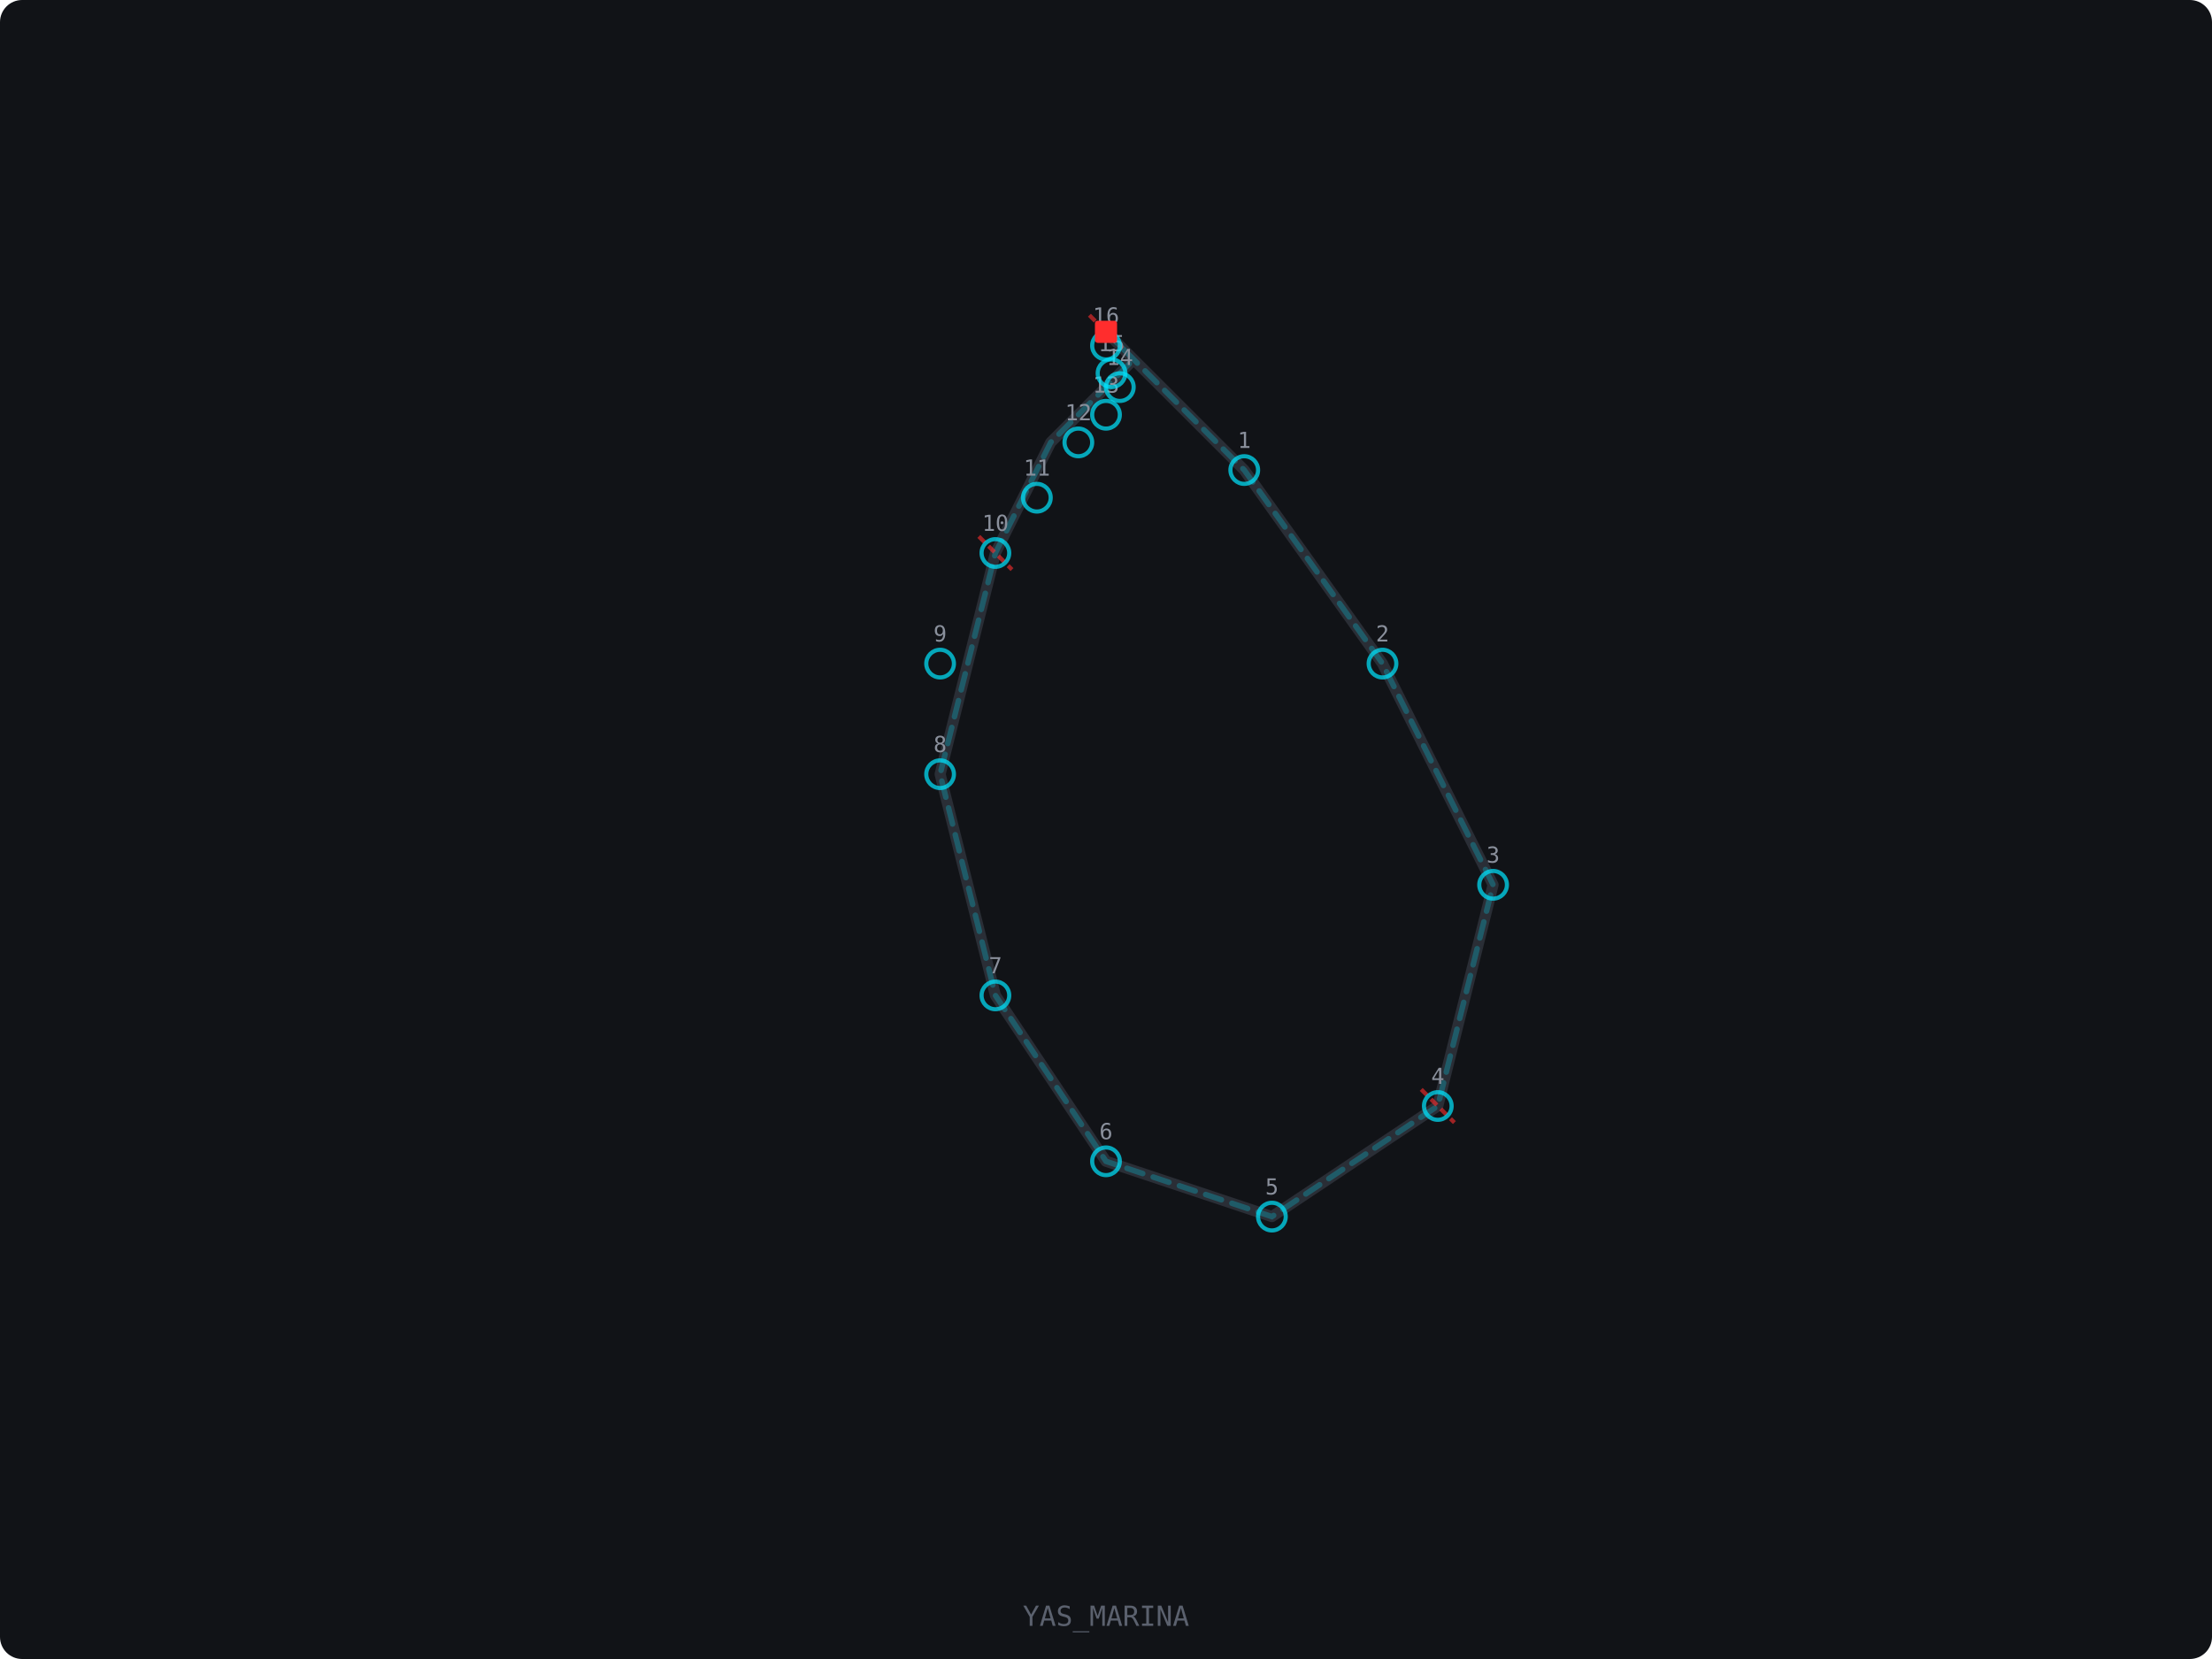
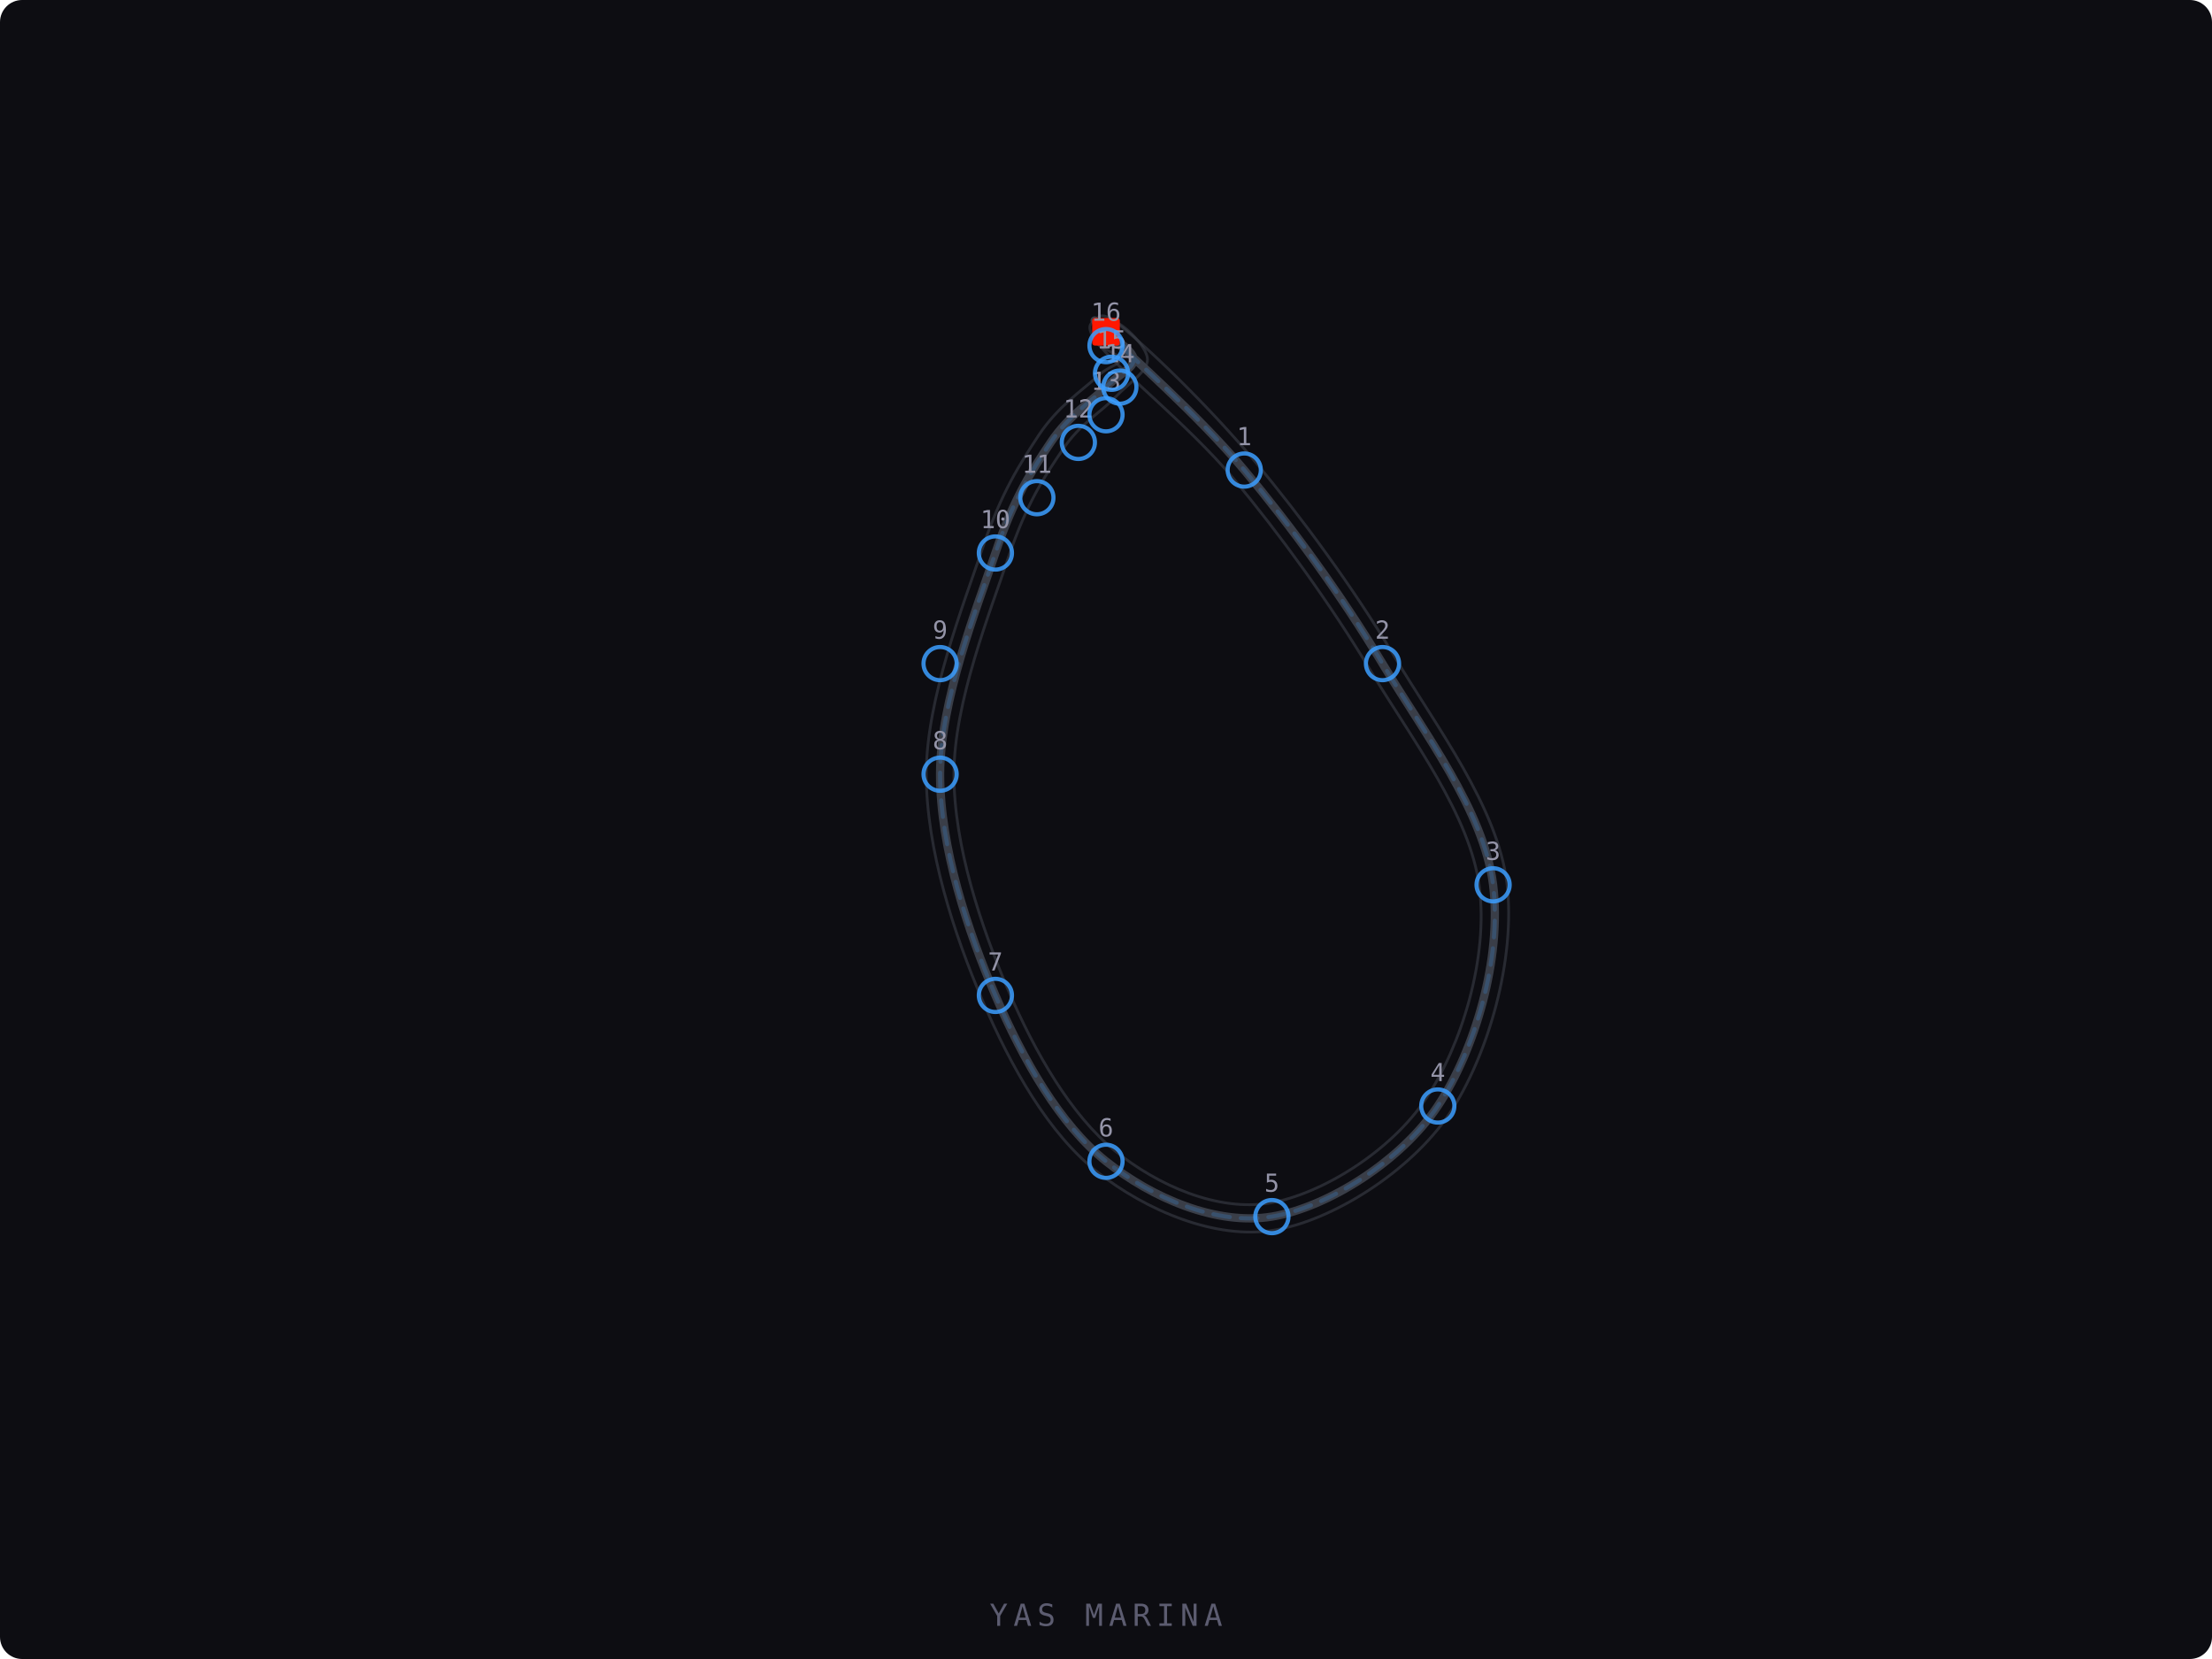
<svg xmlns="http://www.w3.org/2000/svg" viewBox="0 0 800 600" width="800" height="600">
  <defs>
    <style>
-       .track-bg { fill: #111317; }
-       .track-line { fill: none; stroke: #2a2e36; stroke-width: 4; stroke-linecap: round; stroke-linejoin: round; }
-       .track-line-accent { fill: none; stroke: rgba(0,229,255,0.25); stroke-width: 2; stroke-linecap: round; stroke-dasharray: 6,4; }
+       .track-bg { fill: #0d0d12; }
+       .track-line { fill: none; stroke: #3a3e48; stroke-width: 3; stroke-linecap: round; stroke-linejoin: round; }
+       .track-line-accent { fill: none; stroke: rgba(59,158,255,0.20); stroke-width: 1.5; stroke-linecap: round; stroke-dasharray: 6,4; }
+       .track-edge { fill: none; stroke: #3a3e48; stroke-width: 1; stroke-linecap: round; stroke-linejoin: round; opacity: 0.6; }
    </style>
  </defs>
  <rect class="track-bg" width="800" height="600" rx="8" />
-   <polyline class="track-line" points="400.0,120.0 450.0,170.0 500.0,240.0 540.0,320.0 520.0,400.0 460.0,440.0 400.0,420.0 360.0,360.0 340.0,280.0 360.0,200.0 380.0,160.0 400.0,140.0 410.0,130.0 400.0,120.0" />
-   <polyline class="track-line-accent" points="400.0,120.0 450.0,170.0 500.0,240.0 540.0,320.0 520.0,400.0 460.0,440.0 400.0,420.0 360.0,360.0 340.0,280.0 360.0,200.0 380.0,160.0 400.0,140.0 410.0,130.0 400.0,120.0" />
-   <line x1="514.0" y1="394.0" x2="526.0" y2="406.0" stroke="#ff2d2d" stroke-width="1.5" stroke-dasharray="3,2" opacity="0.6" />
-   <line x1="354.0" y1="194.0" x2="366.0" y2="206.0" stroke="#ff2d2d" stroke-width="1.5" stroke-dasharray="3,2" opacity="0.6" />
-   <line x1="394.0" y1="114.0" x2="406.0" y2="126.0" stroke="#ff2d2d" stroke-width="1.5" stroke-dasharray="3,2" opacity="0.6" />
-   <circle cx="450.0" cy="170.0" r="5" fill="none" stroke="#00e5ff" stroke-width="1.5" opacity="0.7" />
-   <text x="450.0" y="162.0" text-anchor="middle" fill="#8a909c" font-size="8" font-family="monospace">1</text>
-   <circle cx="500.0" cy="240.0" r="5" fill="none" stroke="#00e5ff" stroke-width="1.5" opacity="0.7" />
-   <text x="500.0" y="232.0" text-anchor="middle" fill="#8a909c" font-size="8" font-family="monospace">2</text>
-   <circle cx="540.0" cy="320.0" r="5" fill="none" stroke="#00e5ff" stroke-width="1.5" opacity="0.7" />
-   <text x="540.0" y="312.0" text-anchor="middle" fill="#8a909c" font-size="8" font-family="monospace">3</text>
-   <circle cx="520.0" cy="400.0" r="5" fill="none" stroke="#00e5ff" stroke-width="1.5" opacity="0.7" />
-   <text x="520.0" y="392.0" text-anchor="middle" fill="#8a909c" font-size="8" font-family="monospace">4</text>
-   <circle cx="460.0" cy="440.0" r="5" fill="none" stroke="#00e5ff" stroke-width="1.5" opacity="0.7" />
-   <text x="460.0" y="432.0" text-anchor="middle" fill="#8a909c" font-size="8" font-family="monospace">5</text>
-   <circle cx="400.0" cy="420.0" r="5" fill="none" stroke="#00e5ff" stroke-width="1.5" opacity="0.7" />
-   <text x="400.0" y="412.0" text-anchor="middle" fill="#8a909c" font-size="8" font-family="monospace">6</text>
-   <circle cx="360.0" cy="360.0" r="5" fill="none" stroke="#00e5ff" stroke-width="1.5" opacity="0.7" />
-   <text x="360.0" y="352.0" text-anchor="middle" fill="#8a909c" font-size="8" font-family="monospace">7</text>
-   <circle cx="340.0" cy="280.0" r="5" fill="none" stroke="#00e5ff" stroke-width="1.5" opacity="0.7" />
-   <text x="340.0" y="272.0" text-anchor="middle" fill="#8a909c" font-size="8" font-family="monospace">8</text>
-   <circle cx="340.0" cy="240.0" r="5" fill="none" stroke="#00e5ff" stroke-width="1.5" opacity="0.7" />
-   <text x="340.0" y="232.0" text-anchor="middle" fill="#8a909c" font-size="8" font-family="monospace">9</text>
-   <circle cx="360.0" cy="200.0" r="5" fill="none" stroke="#00e5ff" stroke-width="1.5" opacity="0.7" />
-   <text x="360.0" y="192.0" text-anchor="middle" fill="#8a909c" font-size="8" font-family="monospace">10</text>
-   <circle cx="375.0" cy="180.0" r="5" fill="none" stroke="#00e5ff" stroke-width="1.5" opacity="0.7" />
-   <text x="375.0" y="172.0" text-anchor="middle" fill="#8a909c" font-size="8" font-family="monospace">11</text>
-   <circle cx="390.0" cy="160.0" r="5" fill="none" stroke="#00e5ff" stroke-width="1.5" opacity="0.7" />
-   <text x="390.0" y="152.0" text-anchor="middle" fill="#8a909c" font-size="8" font-family="monospace">12</text>
-   <circle cx="400.0" cy="150.0" r="5" fill="none" stroke="#00e5ff" stroke-width="1.5" opacity="0.7" />
-   <text x="400.0" y="142.0" text-anchor="middle" fill="#8a909c" font-size="8" font-family="monospace">13</text>
-   <circle cx="405.0" cy="140.0" r="5" fill="none" stroke="#00e5ff" stroke-width="1.5" opacity="0.7" />
-   <text x="405.0" y="132.0" text-anchor="middle" fill="#8a909c" font-size="8" font-family="monospace">14</text>
-   <circle cx="402.0" cy="135.0" r="5" fill="none" stroke="#00e5ff" stroke-width="1.5" opacity="0.7" />
-   <text x="402.0" y="127.0" text-anchor="middle" fill="#8a909c" font-size="8" font-family="monospace">15</text>
-   <circle cx="400.0" cy="125.0" r="5" fill="none" stroke="#00e5ff" stroke-width="1.5" opacity="0.7" />
-   <text x="400.0" y="117.0" text-anchor="middle" fill="#8a909c" font-size="8" font-family="monospace">16</text>
-   <rect x="396.0" y="116.0" width="8" height="8" fill="#ff2d2d" rx="1" />
-   <text x="400" y="588" text-anchor="middle" fill="#5b616e" font-size="10" font-family="monospace">YAS_MARINA</text>
+   <path class="track-edge" d="M 396.5 123.5 C 403.6 133.0 429.6 153.4 446.2 173.2 C 462.7 193.0 480.9 218.0 495.7 242.6 C 510.5 267.1 531.7 294.8 535.0 320.6 C 538.4 346.4 528.5 378.2 515.8 397.2 C 503.2 416.3 478.0 431.9 459.2 435.1 C 440.4 438.2 418.9 428.9 403.1 416.1 C 387.4 403.3 374.3 380.7 364.6 358.0 C 354.9 335.3 345.0 306.1 345.0 280.0 C 345.0 253.9 358.2 221.1 364.7 201.6 C 371.3 182.0 377.7 172.4 384.2 162.8 C 390.6 153.1 398.4 149.0 403.5 143.5 C 408.7 138.1 415.0 134.5 415.0 130.0 C 415.0 125.5 406.6 117.5 403.5 116.5 C 400.4 115.4 389.4 114.1 396.5 123.5 Z" />
+   <path class="track-edge" d="M 403.5 116.5 C 413.1 123.7 437.0 146.6 453.8 166.8 C 470.6 187.0 489.1 212.0 504.3 237.4 C 519.5 262.9 541.6 291.8 545.0 319.4 C 548.3 346.9 538.2 381.8 524.2 402.8 C 510.1 423.7 482.0 441.4 460.8 444.9 C 439.6 448.5 414.4 437.7 396.9 423.9 C 379.3 410.1 365.7 386.0 355.4 362.0 C 345.1 338.0 335.0 307.3 335.0 280.0 C 335.0 252.7 348.4 218.9 355.3 198.4 C 362.1 178.0 369.0 167.6 375.8 157.2 C 382.7 146.9 391.6 141.0 396.5 136.5 C 401.3 131.9 405.0 132.2 405.0 130.0 C 405.0 127.8 396.7 125.8 396.5 123.5 C 396.2 121.3 394.0 109.3 403.5 116.5 Z" />
+   <path class="track-line" d="M 400.0 120.0 C 408.3 128.3 433.3 150.0 450.0 170.0 C 466.7 190.0 485.0 215.0 500.0 240.0 C 515.0 265.0 536.7 293.3 540.0 320.0 C 543.3 346.7 533.3 380.0 520.0 400.0 C 506.7 420.0 480.0 436.7 460.0 440.0 C 440.0 443.3 416.7 433.3 400.0 420.0 C 383.3 406.7 370.0 383.3 360.0 360.0 C 350.0 336.7 340.0 306.7 340.0 280.0 C 340.0 253.3 353.3 220.0 360.0 200.0 C 366.7 180.0 373.3 170.0 380.0 160.0 C 386.7 150.0 395.0 145.0 400.0 140.0 C 405.0 135.0 410.0 133.3 410.0 130.0 C 410.0 126.7 401.7 121.7 400.0 120.0 C 398.3 118.3 391.7 111.7 400.0 120.0 Z" />
+   <path class="track-line-accent" d="M 400.0 120.0 C 408.3 128.3 433.3 150.0 450.0 170.0 C 466.7 190.0 485.0 215.0 500.0 240.0 C 515.0 265.0 536.7 293.3 540.0 320.0 C 543.3 346.7 533.3 380.0 520.0 400.0 C 506.7 420.0 480.0 436.7 460.0 440.0 C 440.0 443.3 416.7 433.3 400.0 420.0 C 383.3 406.7 370.0 383.3 360.0 360.0 C 350.0 336.7 340.0 306.7 340.0 280.0 C 340.0 253.3 353.3 220.0 360.0 200.0 C 366.7 180.0 373.3 170.0 380.0 160.0 C 386.7 150.0 395.0 145.0 400.0 140.0 C 405.0 135.0 410.0 133.3 410.0 130.0 C 410.0 126.7 401.7 121.7 400.0 120.0 C 398.3 118.3 391.7 111.7 400.0 120.0 Z" />
+   <rect x="395.0" y="115.0" width="10" height="10" fill="#FF1801" rx="1" />
+   <circle cx="450.0" cy="170.0" r="6" fill="none" stroke="#3B9EFF" stroke-width="1.5" opacity="0.85" />
+   <text x="450.0" y="161.0" text-anchor="middle" fill="#9494a8" font-size="9" font-family="monospace">1</text>
+   <circle cx="500.0" cy="240.0" r="6" fill="none" stroke="#3B9EFF" stroke-width="1.5" opacity="0.85" />
+   <text x="500.0" y="231.0" text-anchor="middle" fill="#9494a8" font-size="9" font-family="monospace">2</text>
+   <circle cx="540.0" cy="320.0" r="6" fill="none" stroke="#3B9EFF" stroke-width="1.5" opacity="0.85" />
+   <text x="540.0" y="311.0" text-anchor="middle" fill="#9494a8" font-size="9" font-family="monospace">3</text>
+   <circle cx="520.0" cy="400.0" r="6" fill="none" stroke="#3B9EFF" stroke-width="1.5" opacity="0.85" />
+   <text x="520.0" y="391.0" text-anchor="middle" fill="#9494a8" font-size="9" font-family="monospace">4</text>
+   <circle cx="460.0" cy="440.0" r="6" fill="none" stroke="#3B9EFF" stroke-width="1.5" opacity="0.85" />
+   <text x="460.0" y="431.0" text-anchor="middle" fill="#9494a8" font-size="9" font-family="monospace">5</text>
+   <circle cx="400.0" cy="420.0" r="6" fill="none" stroke="#3B9EFF" stroke-width="1.5" opacity="0.85" />
+   <text x="400.0" y="411.0" text-anchor="middle" fill="#9494a8" font-size="9" font-family="monospace">6</text>
+   <circle cx="360.0" cy="360.0" r="6" fill="none" stroke="#3B9EFF" stroke-width="1.5" opacity="0.85" />
+   <text x="360.0" y="351.0" text-anchor="middle" fill="#9494a8" font-size="9" font-family="monospace">7</text>
+   <circle cx="340.0" cy="280.0" r="6" fill="none" stroke="#3B9EFF" stroke-width="1.5" opacity="0.85" />
+   <text x="340.0" y="271.0" text-anchor="middle" fill="#9494a8" font-size="9" font-family="monospace">8</text>
+   <circle cx="340.0" cy="240.0" r="6" fill="none" stroke="#3B9EFF" stroke-width="1.5" opacity="0.85" />
+   <text x="340.0" y="231.0" text-anchor="middle" fill="#9494a8" font-size="9" font-family="monospace">9</text>
+   <circle cx="360.0" cy="200.0" r="6" fill="none" stroke="#3B9EFF" stroke-width="1.5" opacity="0.85" />
+   <text x="360.0" y="191.0" text-anchor="middle" fill="#9494a8" font-size="9" font-family="monospace">10</text>
+   <circle cx="375.0" cy="180.0" r="6" fill="none" stroke="#3B9EFF" stroke-width="1.5" opacity="0.85" />
+   <text x="375.0" y="171.0" text-anchor="middle" fill="#9494a8" font-size="9" font-family="monospace">11</text>
+   <circle cx="390.0" cy="160.0" r="6" fill="none" stroke="#3B9EFF" stroke-width="1.5" opacity="0.85" />
+   <text x="390.0" y="151.0" text-anchor="middle" fill="#9494a8" font-size="9" font-family="monospace">12</text>
+   <circle cx="400.0" cy="150.0" r="6" fill="none" stroke="#3B9EFF" stroke-width="1.5" opacity="0.85" />
+   <text x="400.0" y="141.0" text-anchor="middle" fill="#9494a8" font-size="9" font-family="monospace">13</text>
+   <circle cx="405.0" cy="140.0" r="6" fill="none" stroke="#3B9EFF" stroke-width="1.5" opacity="0.85" />
+   <text x="405.0" y="131.0" text-anchor="middle" fill="#9494a8" font-size="9" font-family="monospace">14</text>
+   <circle cx="402.0" cy="135.0" r="6" fill="none" stroke="#3B9EFF" stroke-width="1.5" opacity="0.85" />
+   <text x="402.0" y="126.0" text-anchor="middle" fill="#9494a8" font-size="9" font-family="monospace">15</text>
+   <circle cx="400.0" cy="125.0" r="6" fill="none" stroke="#3B9EFF" stroke-width="1.5" opacity="0.85" />
+   <text x="400.0" y="116.0" text-anchor="middle" fill="#9494a8" font-size="9" font-family="monospace">16</text>
+   <text x="400.0" y="588" text-anchor="middle" fill="#5c5c70" font-size="11" font-family="monospace" letter-spacing="2">YAS MARINA</text>
</svg>
